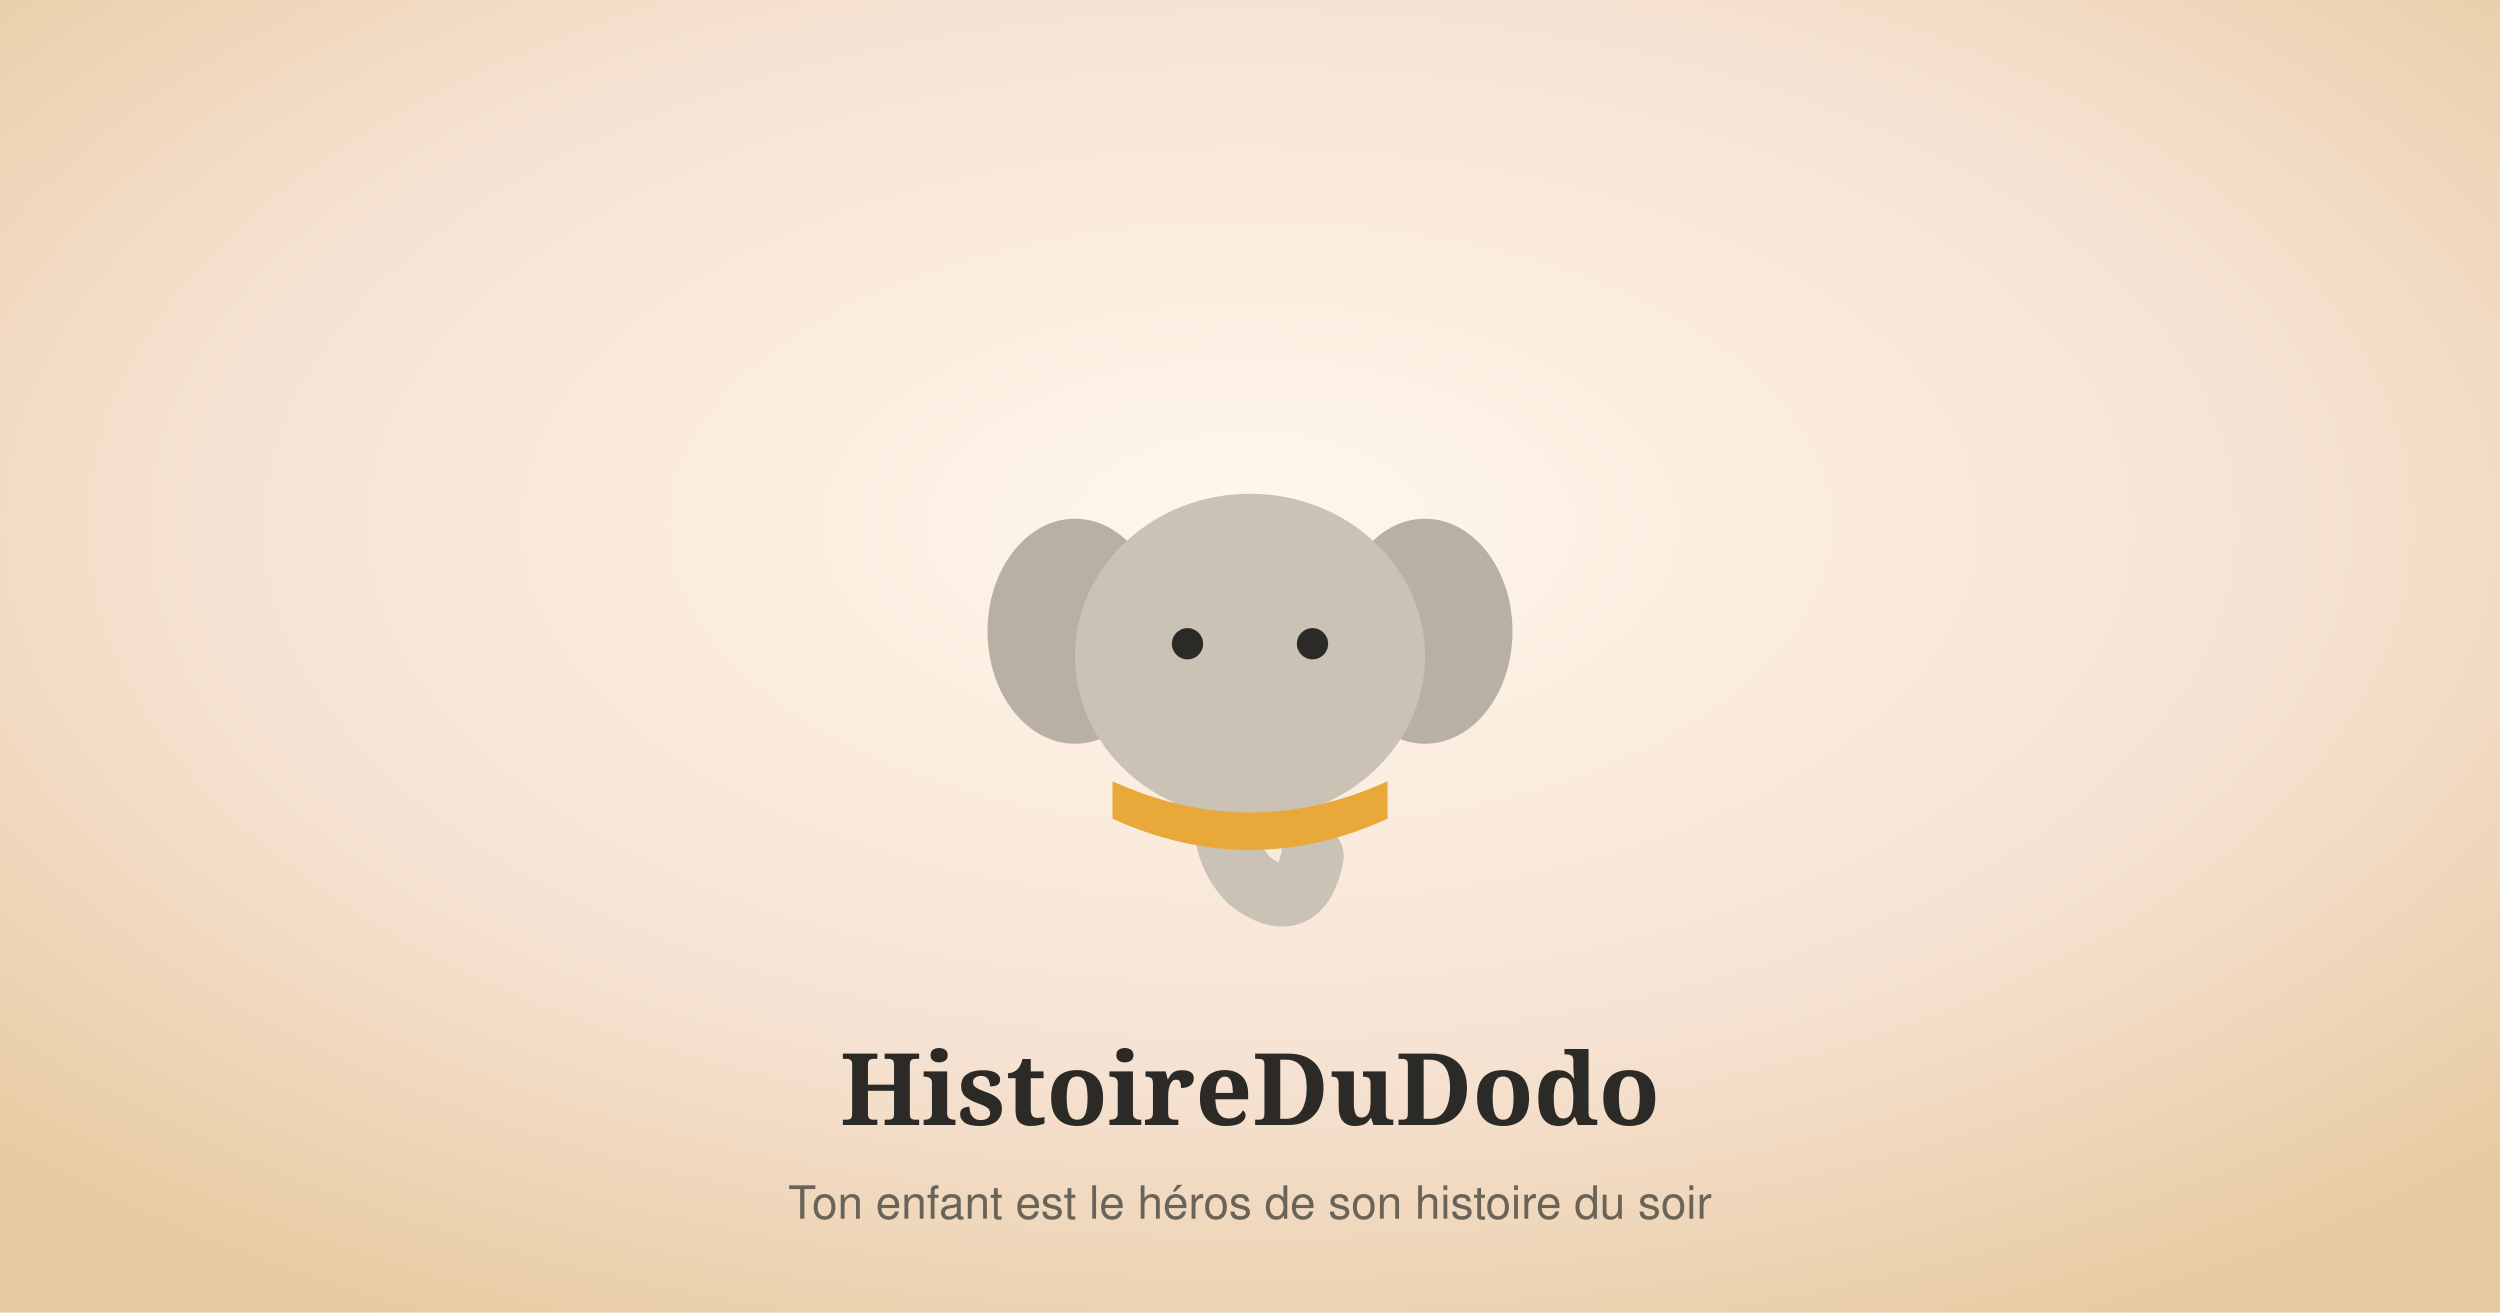
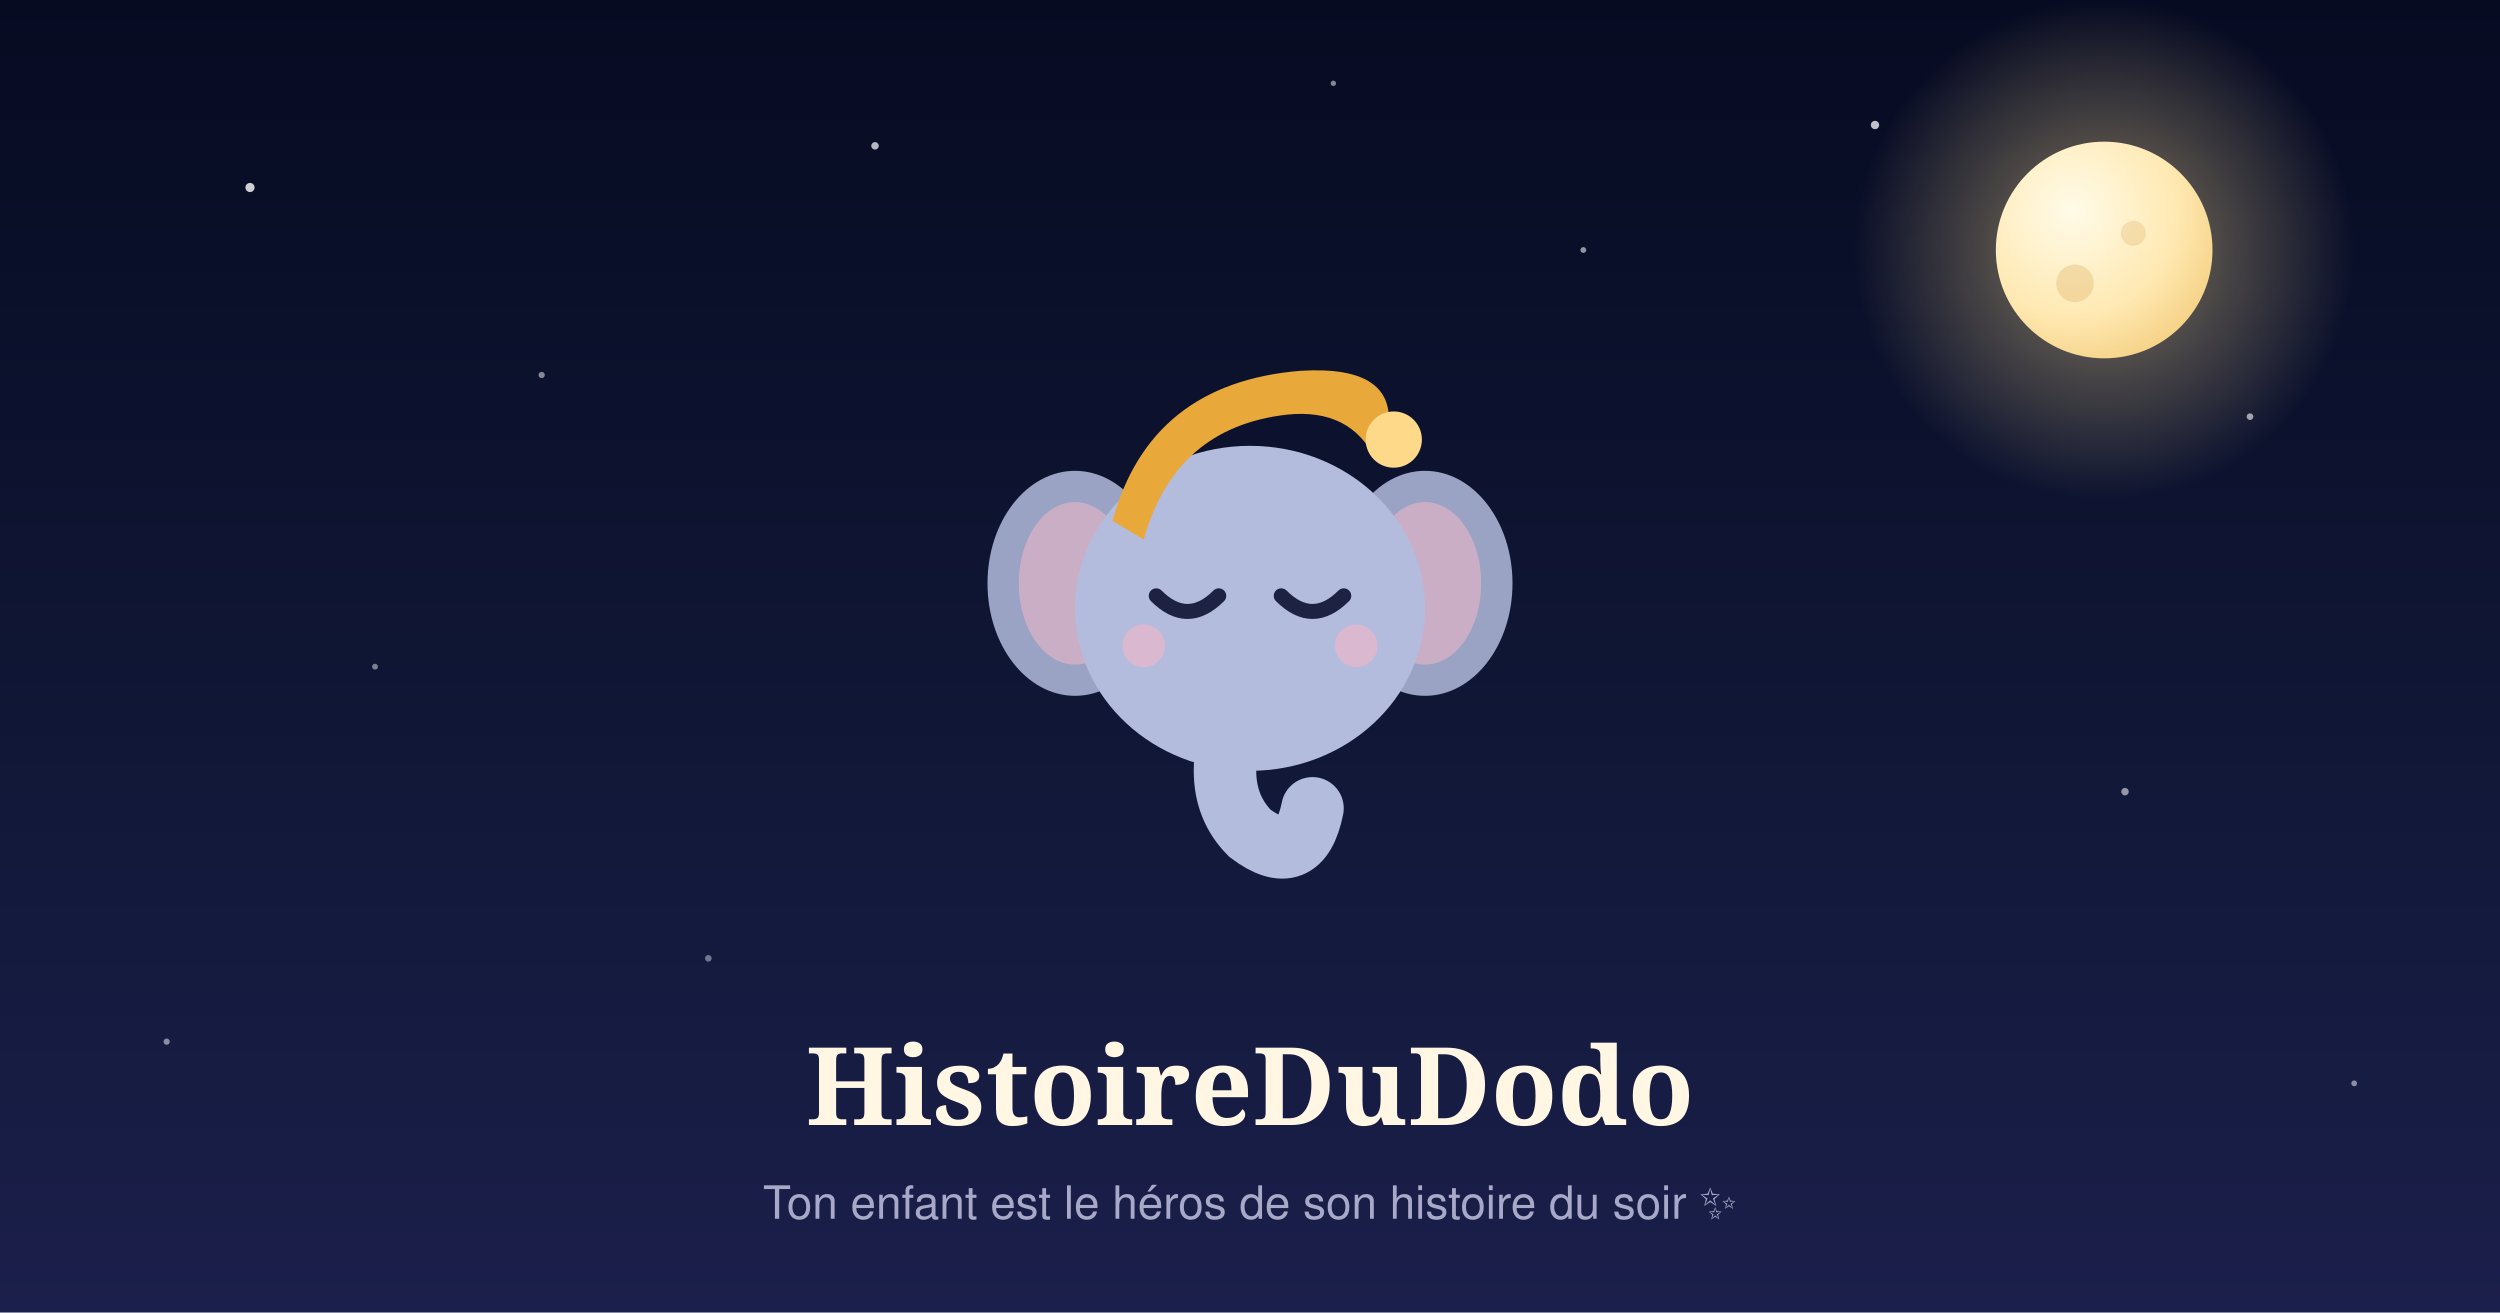
<svg xmlns="http://www.w3.org/2000/svg" viewBox="0 0 1200 630">
  <defs>
-     <radialGradient id="g" cx="50%" cy="40%" r="70%">
-       <stop offset="0%" stop-color="#fff7ec" />
-       <stop offset="60%" stop-color="#f6e2d2" />
-       <stop offset="100%" stop-color="#e7caa0" />
+     <linearGradient id="sky" x1="0" y1="0" x2="0" y2="1">
+       <stop offset="0%" stop-color="#070b22" />
+       <stop offset="55%" stop-color="#101736" />
+       <stop offset="100%" stop-color="#1b1f4b" />
+     </linearGradient>
+     <radialGradient id="moonGlow" cx="50%" cy="50%" r="50%">
+       <stop offset="0%" stop-color="#ffe296" stop-opacity=".5" />
+       <stop offset="100%" stop-color="#ffe296" stop-opacity="0" />
+     </radialGradient>
+     <radialGradient id="moon" cx="35%" cy="32%" r="80%">
+       <stop offset="0%" stop-color="#fffbe9" />
+       <stop offset="60%" stop-color="#ffe9b3" />
+       <stop offset="100%" stop-color="#f3cd7c" />
    </radialGradient>
  </defs>
-   <rect width="1200" height="630" fill="url(#g)" />
-   <g transform="translate(600 315)">
-     <g transform="translate(-150 -150) scale(3)">
-       <ellipse cx="22" cy="46" rx="14" ry="18" fill="#b8b0a3" />
-       <ellipse cx="78" cy="46" rx="14" ry="18" fill="#b8b0a3" />
-       <ellipse cx="50" cy="50" rx="28" ry="26" fill="#c9c2b5" />
-       <path d="M50 62 Q42 78 50 86 Q58 92 60 82" stroke="#c9c2b5" stroke-width="10" fill="none" stroke-linecap="round" />
-       <path d="M28 70 Q50 80 72 70 L72 76 Q50 86 28 76 Z" fill="#e8a83a" />
-       <circle cx="40" cy="48" r="2.5" fill="#2b2a26" />
-       <circle cx="60" cy="48" r="2.5" fill="#2b2a26" />
+   <rect width="1200" height="630" fill="url(#sky)" />
+   <g fill="#fff">
+     <circle cx="120" cy="90" r="2.2" opacity=".8" />
+     <circle cx="260" cy="180" r="1.5" opacity=".5" />
+     <circle cx="420" cy="70" r="1.8" opacity=".7" />
+     <circle cx="760" cy="120" r="1.4" opacity=".55" />
+     <circle cx="900" cy="60" r="2" opacity=".75" />
+     <circle cx="1080" cy="200" r="1.6" opacity=".6" />
+     <circle cx="180" cy="320" r="1.4" opacity=".45" />
+     <circle cx="1020" cy="380" r="1.8" opacity=".55" />
+     <circle cx="80" cy="500" r="1.5" opacity=".5" />
+     <circle cx="1130" cy="520" r="1.4" opacity=".5" />
+     <circle cx="640" cy="40" r="1.3" opacity=".5" />
+     <circle cx="340" cy="460" r="1.6" opacity=".4" />
+   </g>
+   <circle cx="1010" cy="120" r="120" fill="url(#moonGlow)" />
+   <circle cx="1010" cy="120" r="52" fill="url(#moon)" />
+   <circle cx="996" cy="136" r="9" fill="#d6a450" opacity=".3" />
+   <circle cx="1024" cy="112" r="6" fill="#d6a450" opacity=".25" />
+   <g transform="translate(600 290)">
+     <g transform="translate(-150 -160) scale(3)">
+       <ellipse cx="22" cy="50" rx="14" ry="18" fill="#9aa3c4" />
+       <ellipse cx="78" cy="50" rx="14" ry="18" fill="#9aa3c4" />
+       <ellipse cx="22" cy="50" rx="9" ry="13" fill="#f0b6c8" opacity=".55" />
+       <ellipse cx="78" cy="50" rx="9" ry="13" fill="#f0b6c8" opacity=".55" />
+       <ellipse cx="50" cy="54" rx="28" ry="26" fill="#b3bcdd" />
+       <path d="M28 40 Q34 18 58 16 Q74 15 72 26 L70 30 Q66 22 56 23 Q38 25 33 43 Z" fill="#e8a83a" />
+       <circle cx="73" cy="27" r="4.5" fill="#ffd98a" />
+       <path d="M50 66 Q42 82 50 90 Q58 96 60 86" stroke="#b3bcdd" stroke-width="10" fill="none" stroke-linecap="round" />
+       <path d="M35 52 q5 5 10 0" stroke="#1d2142" stroke-width="2.4" fill="none" stroke-linecap="round" />
+       <path d="M55 52 q5 5 10 0" stroke="#1d2142" stroke-width="2.4" fill="none" stroke-linecap="round" />
+       <circle cx="33" cy="60" r="3.4" fill="#f0b6c8" opacity=".65" />
+       <circle cx="67" cy="60" r="3.4" fill="#f0b6c8" opacity=".65" />
    </g>
  </g>
-   <text x="600" y="540" text-anchor="middle" font-family="Georgia, serif" font-size="48" fill="#2b2a26" font-weight="600">HistoireDuDodo</text>
-   <text x="600" y="585" text-anchor="middle" font-family="Helvetica, sans-serif" font-size="22" fill="#6a6358">Ton enfant est le héros de son histoire du soir</text>
+   <text x="600" y="540" text-anchor="middle" font-family="Georgia, serif" font-size="52" fill="#fff6e3" font-weight="600">HistoireDuDodo</text>
+   <text x="600" y="585" text-anchor="middle" font-family="Helvetica, sans-serif" font-size="22" fill="#a8a8c8">Ton enfant est le héros de son histoire du soir ✨</text>
</svg>
